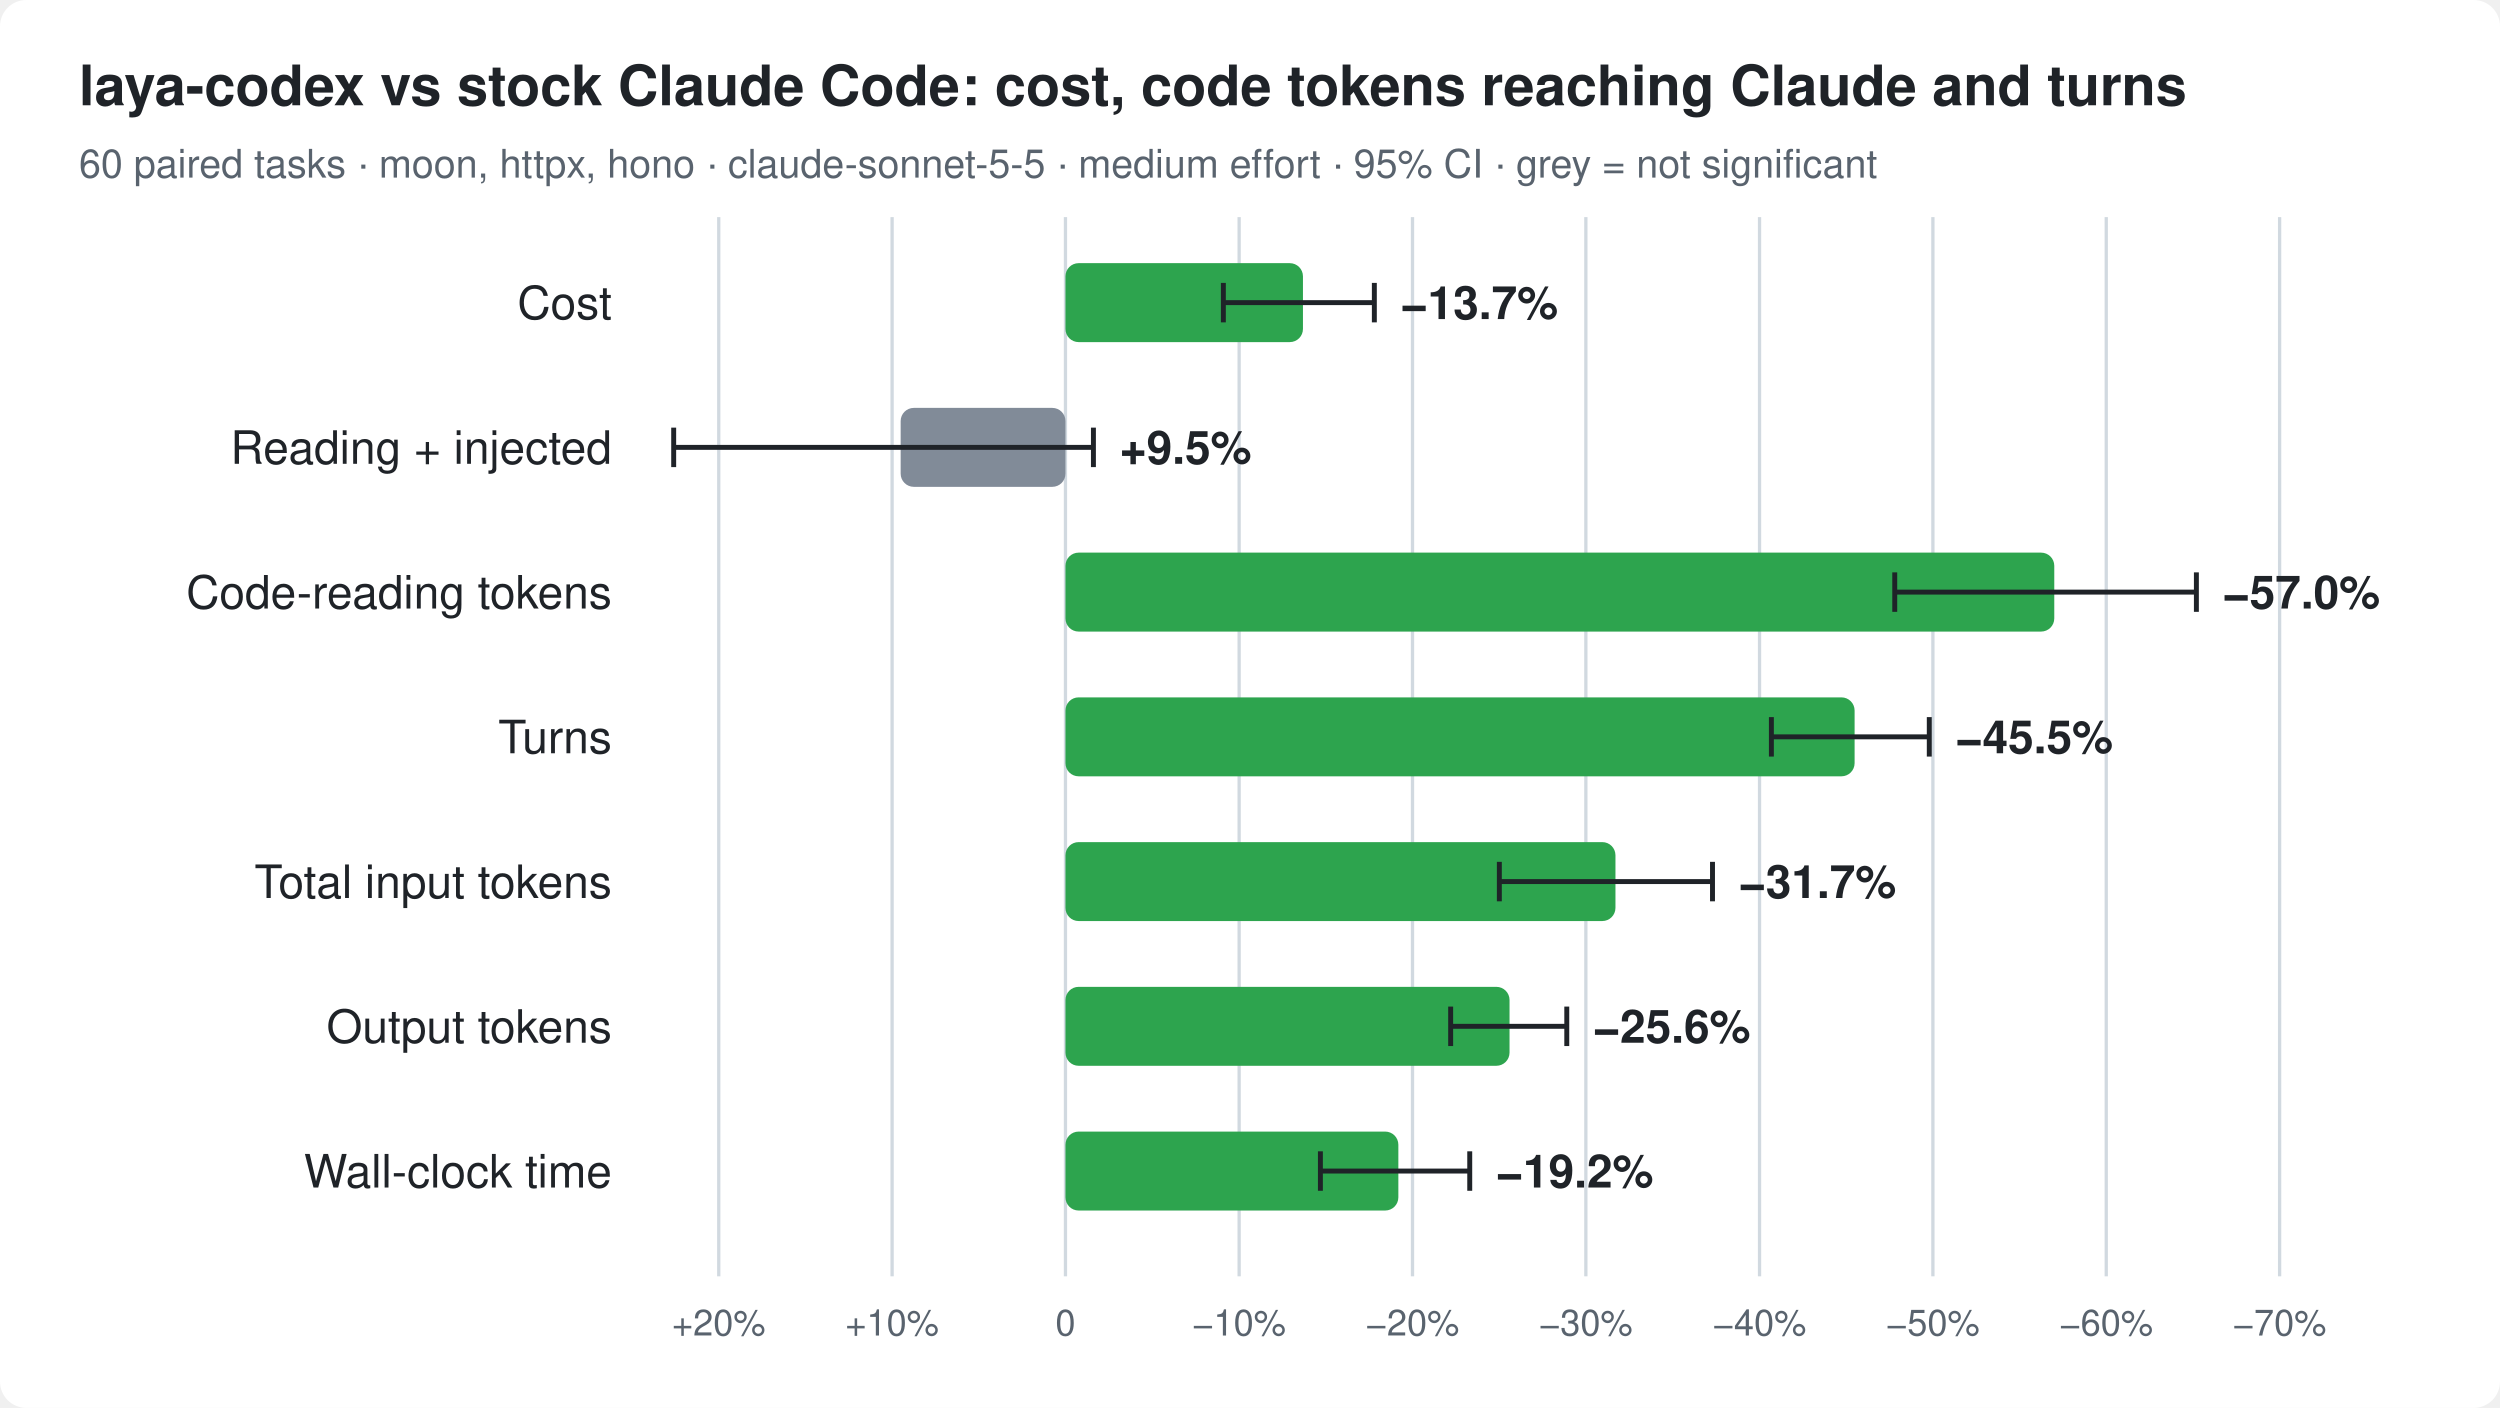
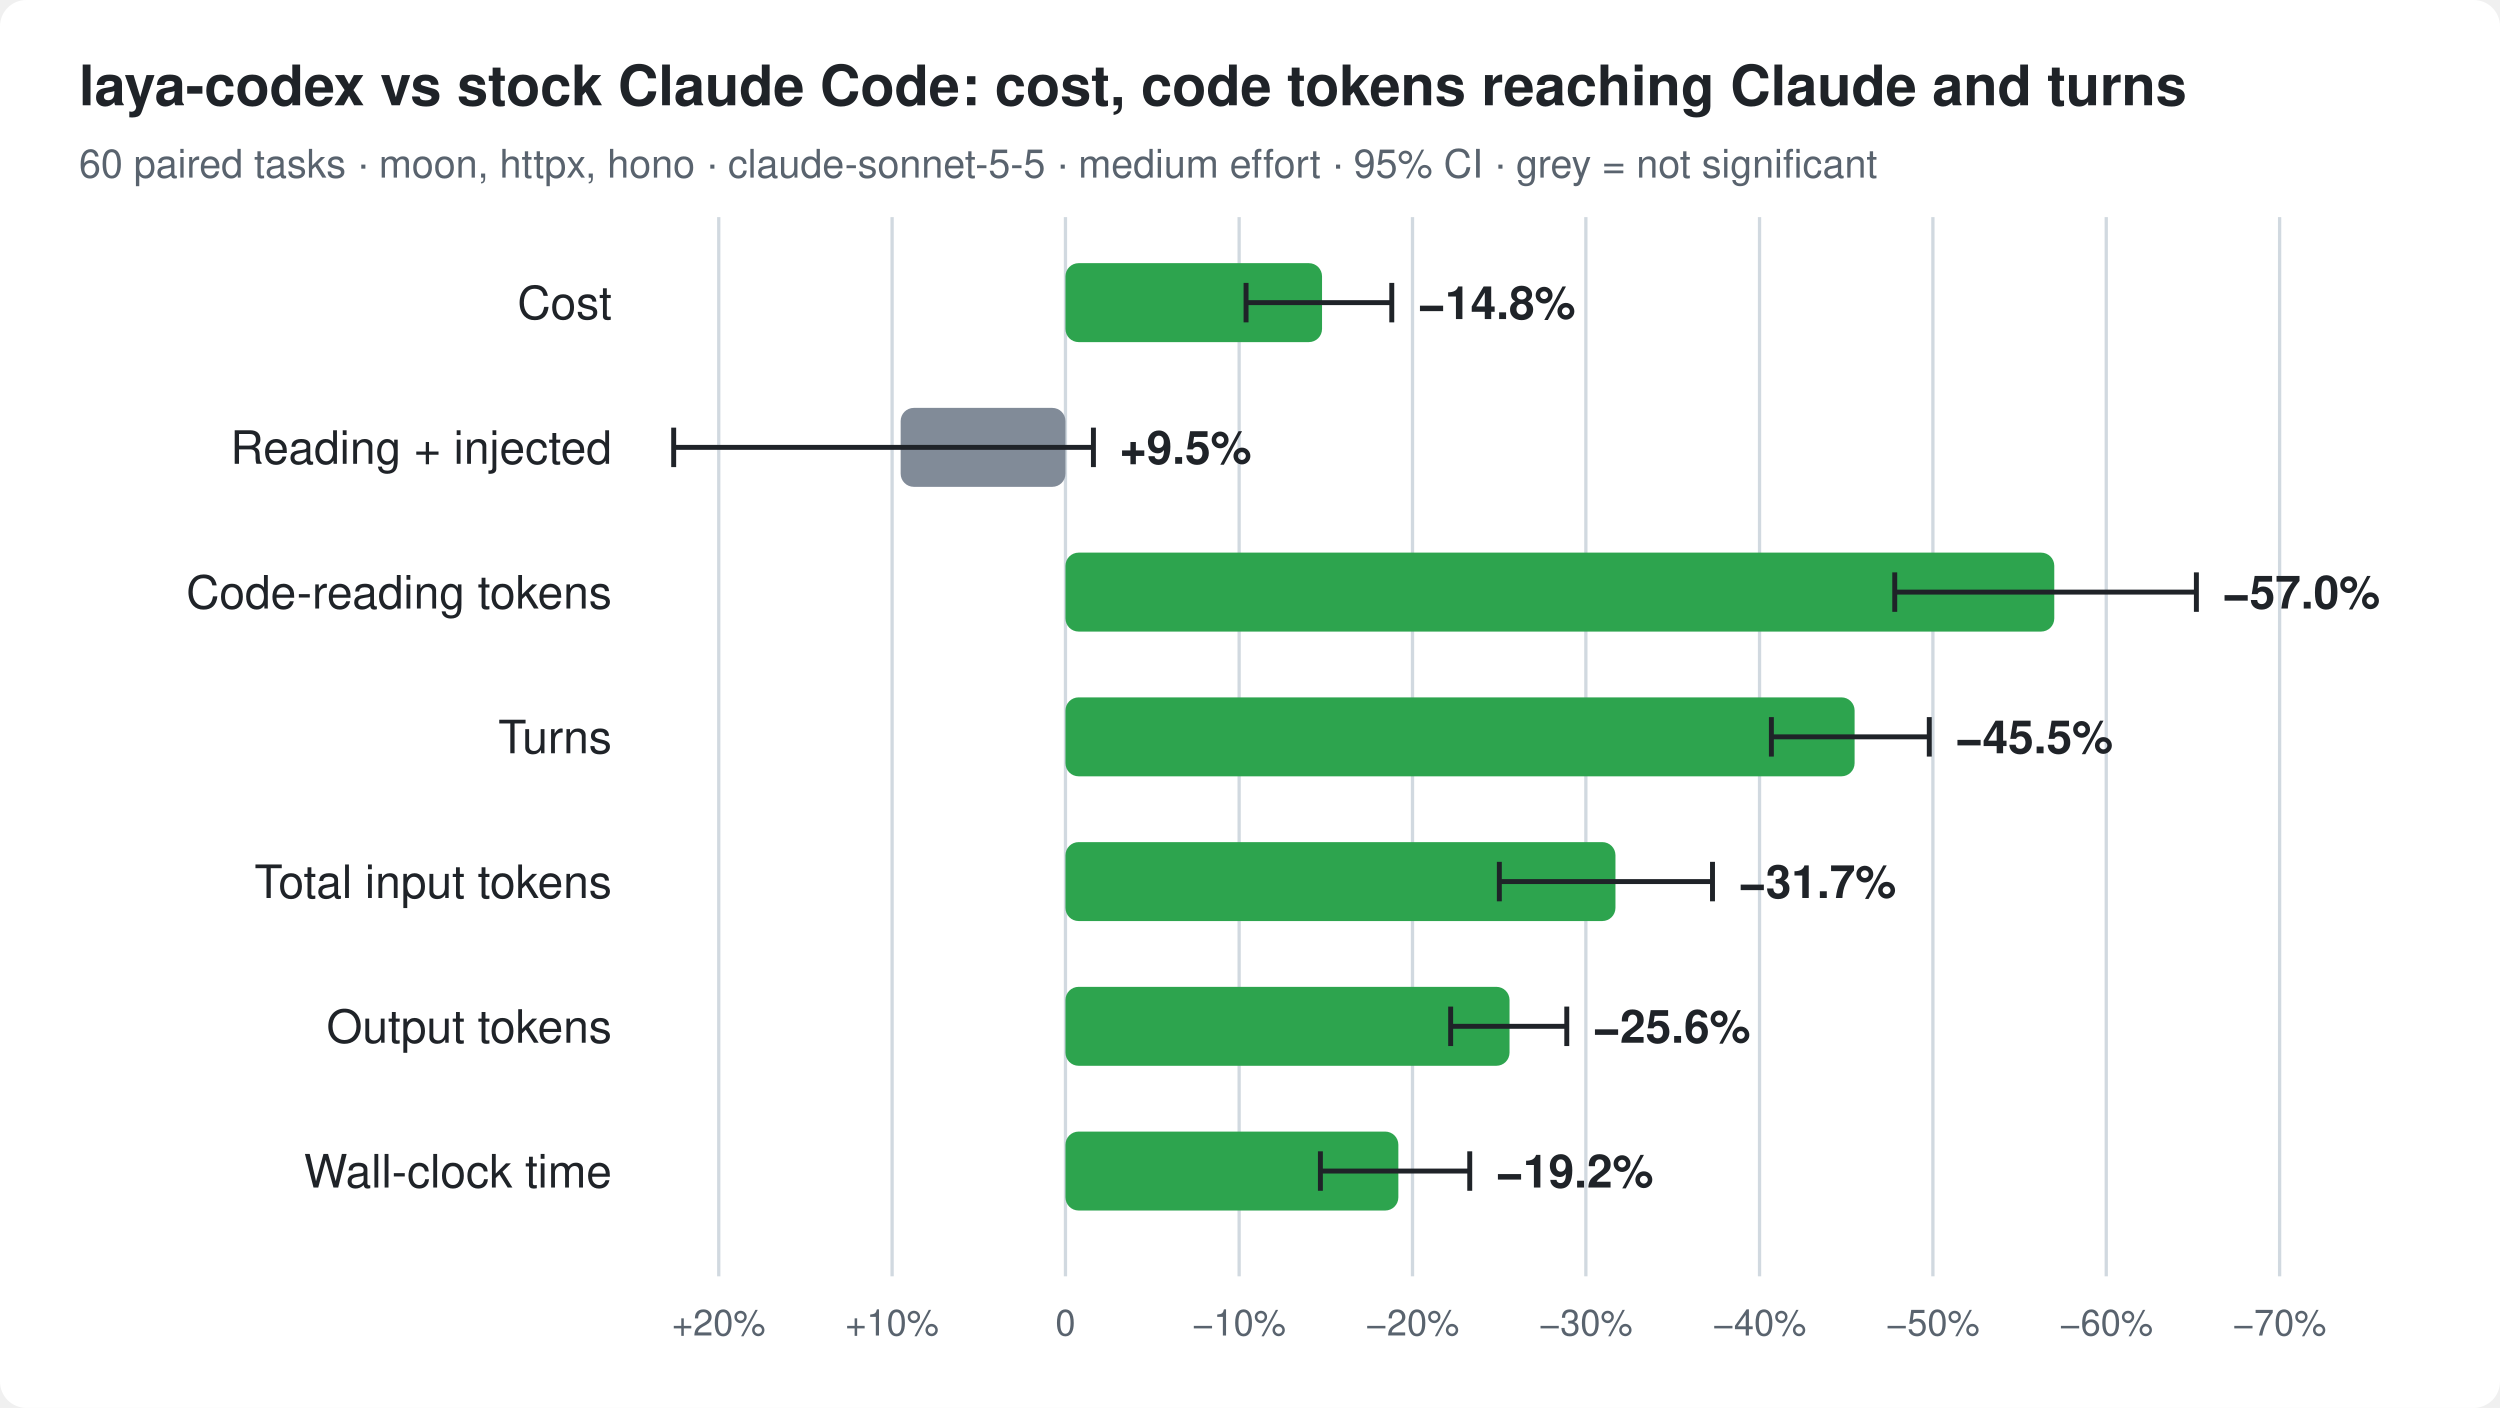
<svg xmlns="http://www.w3.org/2000/svg" width="760" height="428" viewBox="0 0 760 428" role="img" aria-label="laya-codex benchmark: change vs stock Claude Code">
  <rect width="760" height="428" rx="8" fill="#ffffff" />
  <text x="24.0" y="32.0" font-family="-apple-system,BlinkMacSystemFont,'Segoe UI',Helvetica,Arial,sans-serif" font-size="17" fill="#1f2328" text-anchor="start" font-weight="600">laya-codex vs stock Claude Code: cost, code tokens reaching Claude and turns</text>
  <text x="24.0" y="54.0" font-family="-apple-system,BlinkMacSystemFont,'Segoe UI',Helvetica,Arial,sans-serif" font-size="12" fill="#59636e" text-anchor="start" font-weight="normal">60 paired tasks · moon, httpx, hono · claude-sonnet-5-5 · medium effort · 95% CI · grey = not significant</text>
  <line x1="218.5" y1="66" x2="218.5" y2="388" stroke="#d1d9e0" stroke-width="1" />
  <text x="218.5" y="406.0" font-family="-apple-system,BlinkMacSystemFont,'Segoe UI',Helvetica,Arial,sans-serif" font-size="11" fill="#59636e" text-anchor="middle" font-weight="normal">+20%</text>
  <line x1="271.2" y1="66" x2="271.2" y2="388" stroke="#d1d9e0" stroke-width="1" />
  <text x="271.2" y="406.0" font-family="-apple-system,BlinkMacSystemFont,'Segoe UI',Helvetica,Arial,sans-serif" font-size="11" fill="#59636e" text-anchor="middle" font-weight="normal">+10%</text>
  <line x1="323.9" y1="66" x2="323.9" y2="388" stroke="#d1d9e0" stroke-width="1" />
  <text x="323.9" y="406.0" font-family="-apple-system,BlinkMacSystemFont,'Segoe UI',Helvetica,Arial,sans-serif" font-size="11" fill="#59636e" text-anchor="middle" font-weight="normal">0</text>
  <line x1="376.7" y1="66" x2="376.7" y2="388" stroke="#d1d9e0" stroke-width="1" />
  <text x="376.7" y="406.0" font-family="-apple-system,BlinkMacSystemFont,'Segoe UI',Helvetica,Arial,sans-serif" font-size="11" fill="#59636e" text-anchor="middle" font-weight="normal">−10%</text>
  <line x1="429.4" y1="66" x2="429.4" y2="388" stroke="#d1d9e0" stroke-width="1" />
  <text x="429.4" y="406.0" font-family="-apple-system,BlinkMacSystemFont,'Segoe UI',Helvetica,Arial,sans-serif" font-size="11" fill="#59636e" text-anchor="middle" font-weight="normal">−20%</text>
  <line x1="482.1" y1="66" x2="482.1" y2="388" stroke="#d1d9e0" stroke-width="1" />
  <text x="482.1" y="406.0" font-family="-apple-system,BlinkMacSystemFont,'Segoe UI',Helvetica,Arial,sans-serif" font-size="11" fill="#59636e" text-anchor="middle" font-weight="normal">−30%</text>
  <line x1="534.9" y1="66" x2="534.9" y2="388" stroke="#d1d9e0" stroke-width="1" />
  <text x="534.9" y="406.0" font-family="-apple-system,BlinkMacSystemFont,'Segoe UI',Helvetica,Arial,sans-serif" font-size="11" fill="#59636e" text-anchor="middle" font-weight="normal">−40%</text>
  <line x1="587.6" y1="66" x2="587.6" y2="388" stroke="#d1d9e0" stroke-width="1" />
  <text x="587.6" y="406.0" font-family="-apple-system,BlinkMacSystemFont,'Segoe UI',Helvetica,Arial,sans-serif" font-size="11" fill="#59636e" text-anchor="middle" font-weight="normal">−50%</text>
  <line x1="640.3" y1="66" x2="640.3" y2="388" stroke="#d1d9e0" stroke-width="1" />
  <text x="640.3" y="406.0" font-family="-apple-system,BlinkMacSystemFont,'Segoe UI',Helvetica,Arial,sans-serif" font-size="11" fill="#59636e" text-anchor="middle" font-weight="normal">−60%</text>
  <line x1="693.0" y1="66" x2="693.0" y2="388" stroke="#d1d9e0" stroke-width="1" />
  <text x="693.0" y="406.0" font-family="-apple-system,BlinkMacSystemFont,'Segoe UI',Helvetica,Arial,sans-serif" font-size="11" fill="#59636e" text-anchor="middle" font-weight="normal">−70%</text>
  <text x="186.0" y="97.0" font-family="-apple-system,BlinkMacSystemFont,'Segoe UI',Helvetica,Arial,sans-serif" font-size="14" fill="#1f2328" text-anchor="end" font-weight="normal">Cost</text>
-   <rect x="323.9" y="80.0" width="72.2" height="24" rx="4" fill="#2da44e" />
-   <line x1="371.9" y1="92.0" x2="417.8" y2="92.0" stroke="#1f2328" stroke-width="1.5" />
-   <line x1="371.9" y1="86.0" x2="371.9" y2="98.0" stroke="#1f2328" stroke-width="1.5" />
-   <line x1="417.8" y1="86.0" x2="417.8" y2="98.0" stroke="#1f2328" stroke-width="1.5" />
-   <text x="425.8" y="97.0" font-family="-apple-system,BlinkMacSystemFont,'Segoe UI',Helvetica,Arial,sans-serif" font-size="14" fill="#1f2328" text-anchor="start" font-weight="600">−13.7%</text>
+   <rect x="323.9" y="80.0" width="78.0" height="24" rx="4" fill="#2da44e" />
+   <line x1="378.8" y1="92.0" x2="423.1" y2="92.0" stroke="#1f2328" stroke-width="1.5" />
+   <line x1="378.8" y1="86.0" x2="378.8" y2="98.0" stroke="#1f2328" stroke-width="1.5" />
+   <line x1="423.1" y1="86.0" x2="423.1" y2="98.0" stroke="#1f2328" stroke-width="1.5" />
+   <text x="431.1" y="97.0" font-family="-apple-system,BlinkMacSystemFont,'Segoe UI',Helvetica,Arial,sans-serif" font-size="14" fill="#1f2328" text-anchor="start" font-weight="600">−14.8%</text>
  <text x="186.0" y="141.0" font-family="-apple-system,BlinkMacSystemFont,'Segoe UI',Helvetica,Arial,sans-serif" font-size="14" fill="#1f2328" text-anchor="end" font-weight="normal">Reading + injected</text>
  <rect x="273.8" y="124.0" width="50.1" height="24" rx="4" fill="#818b98" />
  <line x1="204.8" y1="136.0" x2="332.4" y2="136.0" stroke="#1f2328" stroke-width="1.5" />
  <line x1="204.8" y1="130.0" x2="204.8" y2="142.0" stroke="#1f2328" stroke-width="1.5" />
  <line x1="332.4" y1="130.0" x2="332.4" y2="142.0" stroke="#1f2328" stroke-width="1.5" />
  <text x="340.4" y="141.0" font-family="-apple-system,BlinkMacSystemFont,'Segoe UI',Helvetica,Arial,sans-serif" font-size="14" fill="#1f2328" text-anchor="start" font-weight="600">+9.5%</text>
  <text x="186.0" y="185.0" font-family="-apple-system,BlinkMacSystemFont,'Segoe UI',Helvetica,Arial,sans-serif" font-size="14" fill="#1f2328" text-anchor="end" font-weight="normal">Code-reading tokens</text>
  <rect x="323.9" y="168.0" width="300.6" height="24" rx="4" fill="#2da44e" />
  <line x1="576.0" y1="180.0" x2="667.7" y2="180.0" stroke="#1f2328" stroke-width="1.5" />
  <line x1="576.0" y1="174.0" x2="576.0" y2="186.0" stroke="#1f2328" stroke-width="1.5" />
  <line x1="667.7" y1="174.0" x2="667.7" y2="186.0" stroke="#1f2328" stroke-width="1.5" />
  <text x="675.7" y="185.0" font-family="-apple-system,BlinkMacSystemFont,'Segoe UI',Helvetica,Arial,sans-serif" font-size="14" fill="#1f2328" text-anchor="start" font-weight="600">−57.0%</text>
  <text x="186.0" y="229.0" font-family="-apple-system,BlinkMacSystemFont,'Segoe UI',Helvetica,Arial,sans-serif" font-size="14" fill="#1f2328" text-anchor="end" font-weight="normal">Turns</text>
  <rect x="323.9" y="212.0" width="239.9" height="24" rx="4" fill="#2da44e" />
  <line x1="538.5" y1="224.0" x2="586.5" y2="224.0" stroke="#1f2328" stroke-width="1.5" />
  <line x1="538.5" y1="218.0" x2="538.5" y2="230.0" stroke="#1f2328" stroke-width="1.5" />
  <line x1="586.5" y1="218.0" x2="586.5" y2="230.0" stroke="#1f2328" stroke-width="1.5" />
  <text x="594.5" y="229.0" font-family="-apple-system,BlinkMacSystemFont,'Segoe UI',Helvetica,Arial,sans-serif" font-size="14" fill="#1f2328" text-anchor="start" font-weight="600">−45.5%</text>
  <text x="186.0" y="273.0" font-family="-apple-system,BlinkMacSystemFont,'Segoe UI',Helvetica,Arial,sans-serif" font-size="14" fill="#1f2328" text-anchor="end" font-weight="normal">Total input tokens</text>
  <rect x="323.9" y="256.0" width="167.2" height="24" rx="4" fill="#2da44e" />
  <line x1="455.8" y1="268.0" x2="520.6" y2="268.0" stroke="#1f2328" stroke-width="1.5" />
  <line x1="455.8" y1="262.0" x2="455.8" y2="274.0" stroke="#1f2328" stroke-width="1.5" />
  <line x1="520.6" y1="262.0" x2="520.6" y2="274.0" stroke="#1f2328" stroke-width="1.5" />
  <text x="528.6" y="273.0" font-family="-apple-system,BlinkMacSystemFont,'Segoe UI',Helvetica,Arial,sans-serif" font-size="14" fill="#1f2328" text-anchor="start" font-weight="600">−31.7%</text>
  <text x="186.0" y="317.0" font-family="-apple-system,BlinkMacSystemFont,'Segoe UI',Helvetica,Arial,sans-serif" font-size="14" fill="#1f2328" text-anchor="end" font-weight="normal">Output tokens</text>
  <rect x="323.9" y="300.0" width="135.0" height="24" rx="4" fill="#2da44e" />
  <line x1="441.0" y1="312.0" x2="476.3" y2="312.0" stroke="#1f2328" stroke-width="1.5" />
  <line x1="441.0" y1="306.0" x2="441.0" y2="318.0" stroke="#1f2328" stroke-width="1.5" />
  <line x1="476.3" y1="306.0" x2="476.3" y2="318.0" stroke="#1f2328" stroke-width="1.5" />
  <text x="484.3" y="317.0" font-family="-apple-system,BlinkMacSystemFont,'Segoe UI',Helvetica,Arial,sans-serif" font-size="14" fill="#1f2328" text-anchor="start" font-weight="600">−25.6%</text>
  <text x="186.0" y="361.0" font-family="-apple-system,BlinkMacSystemFont,'Segoe UI',Helvetica,Arial,sans-serif" font-size="14" fill="#1f2328" text-anchor="end" font-weight="normal">Wall-clock time</text>
  <rect x="323.9" y="344.0" width="101.2" height="24" rx="4" fill="#2da44e" />
  <line x1="401.4" y1="356.0" x2="446.8" y2="356.0" stroke="#1f2328" stroke-width="1.5" />
  <line x1="401.4" y1="350.0" x2="401.4" y2="362.0" stroke="#1f2328" stroke-width="1.5" />
  <line x1="446.8" y1="350.0" x2="446.8" y2="362.0" stroke="#1f2328" stroke-width="1.5" />
  <text x="454.8" y="361.0" font-family="-apple-system,BlinkMacSystemFont,'Segoe UI',Helvetica,Arial,sans-serif" font-size="14" fill="#1f2328" text-anchor="start" font-weight="600">−19.2%</text>
</svg>
